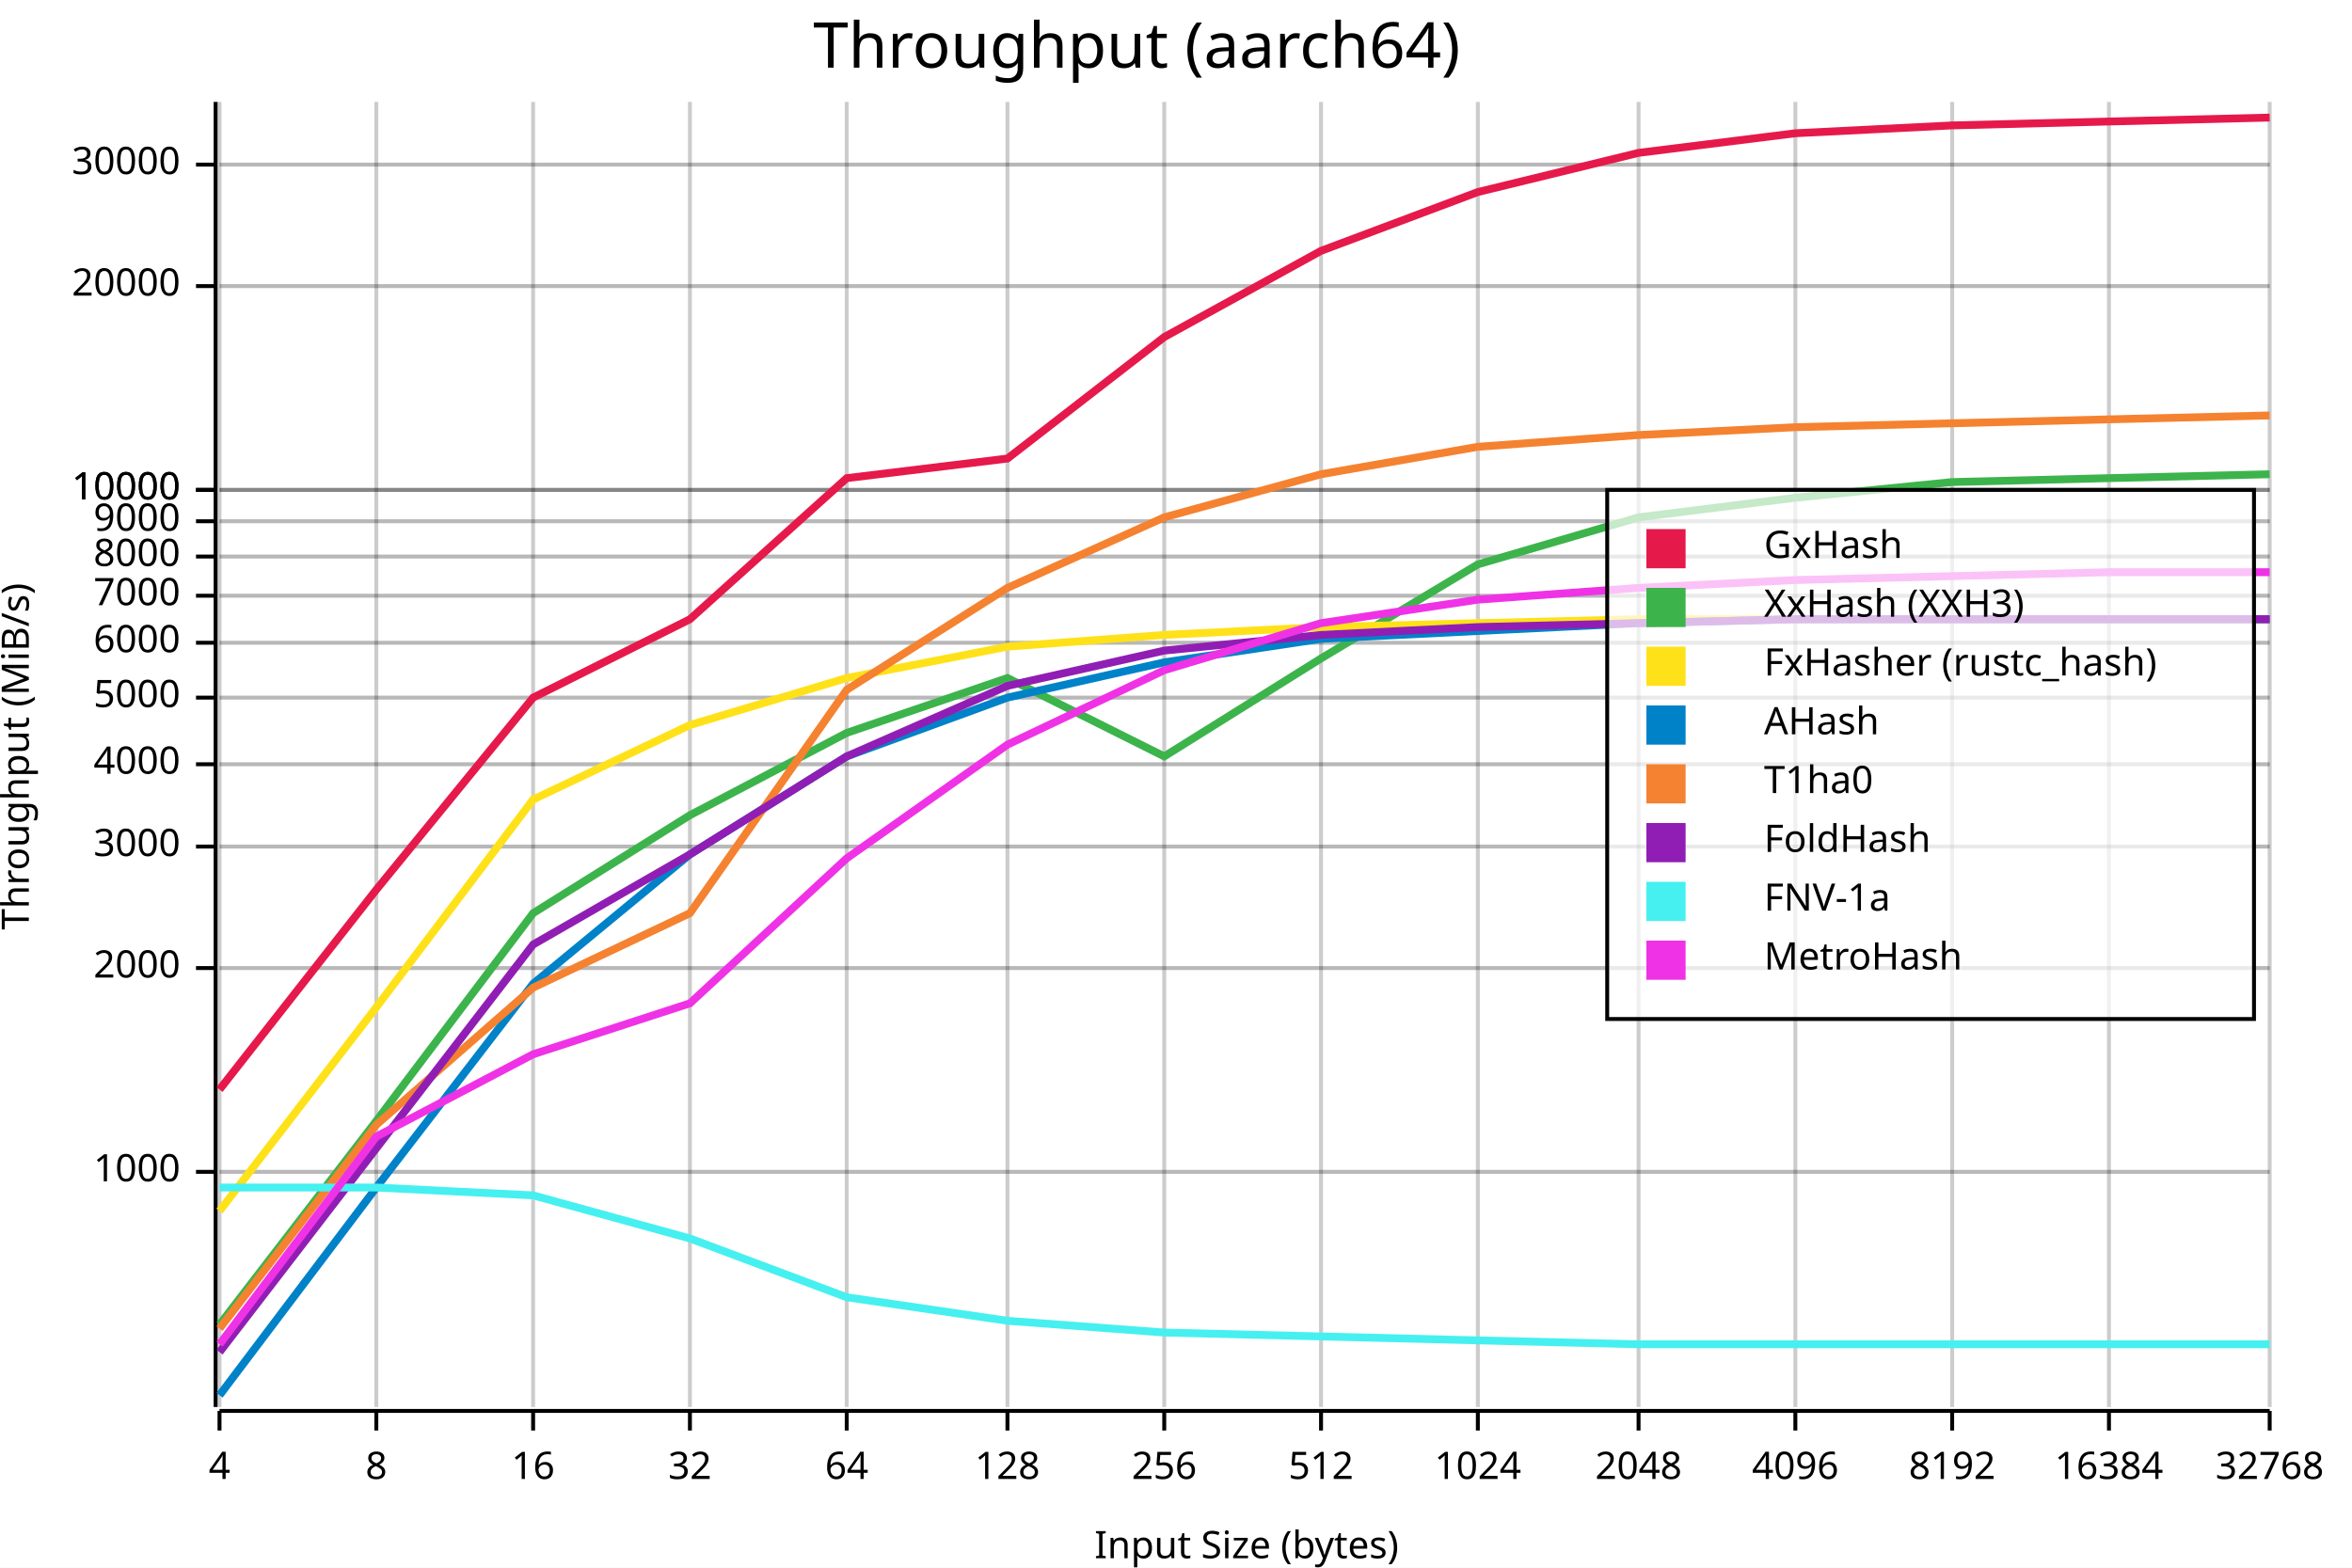
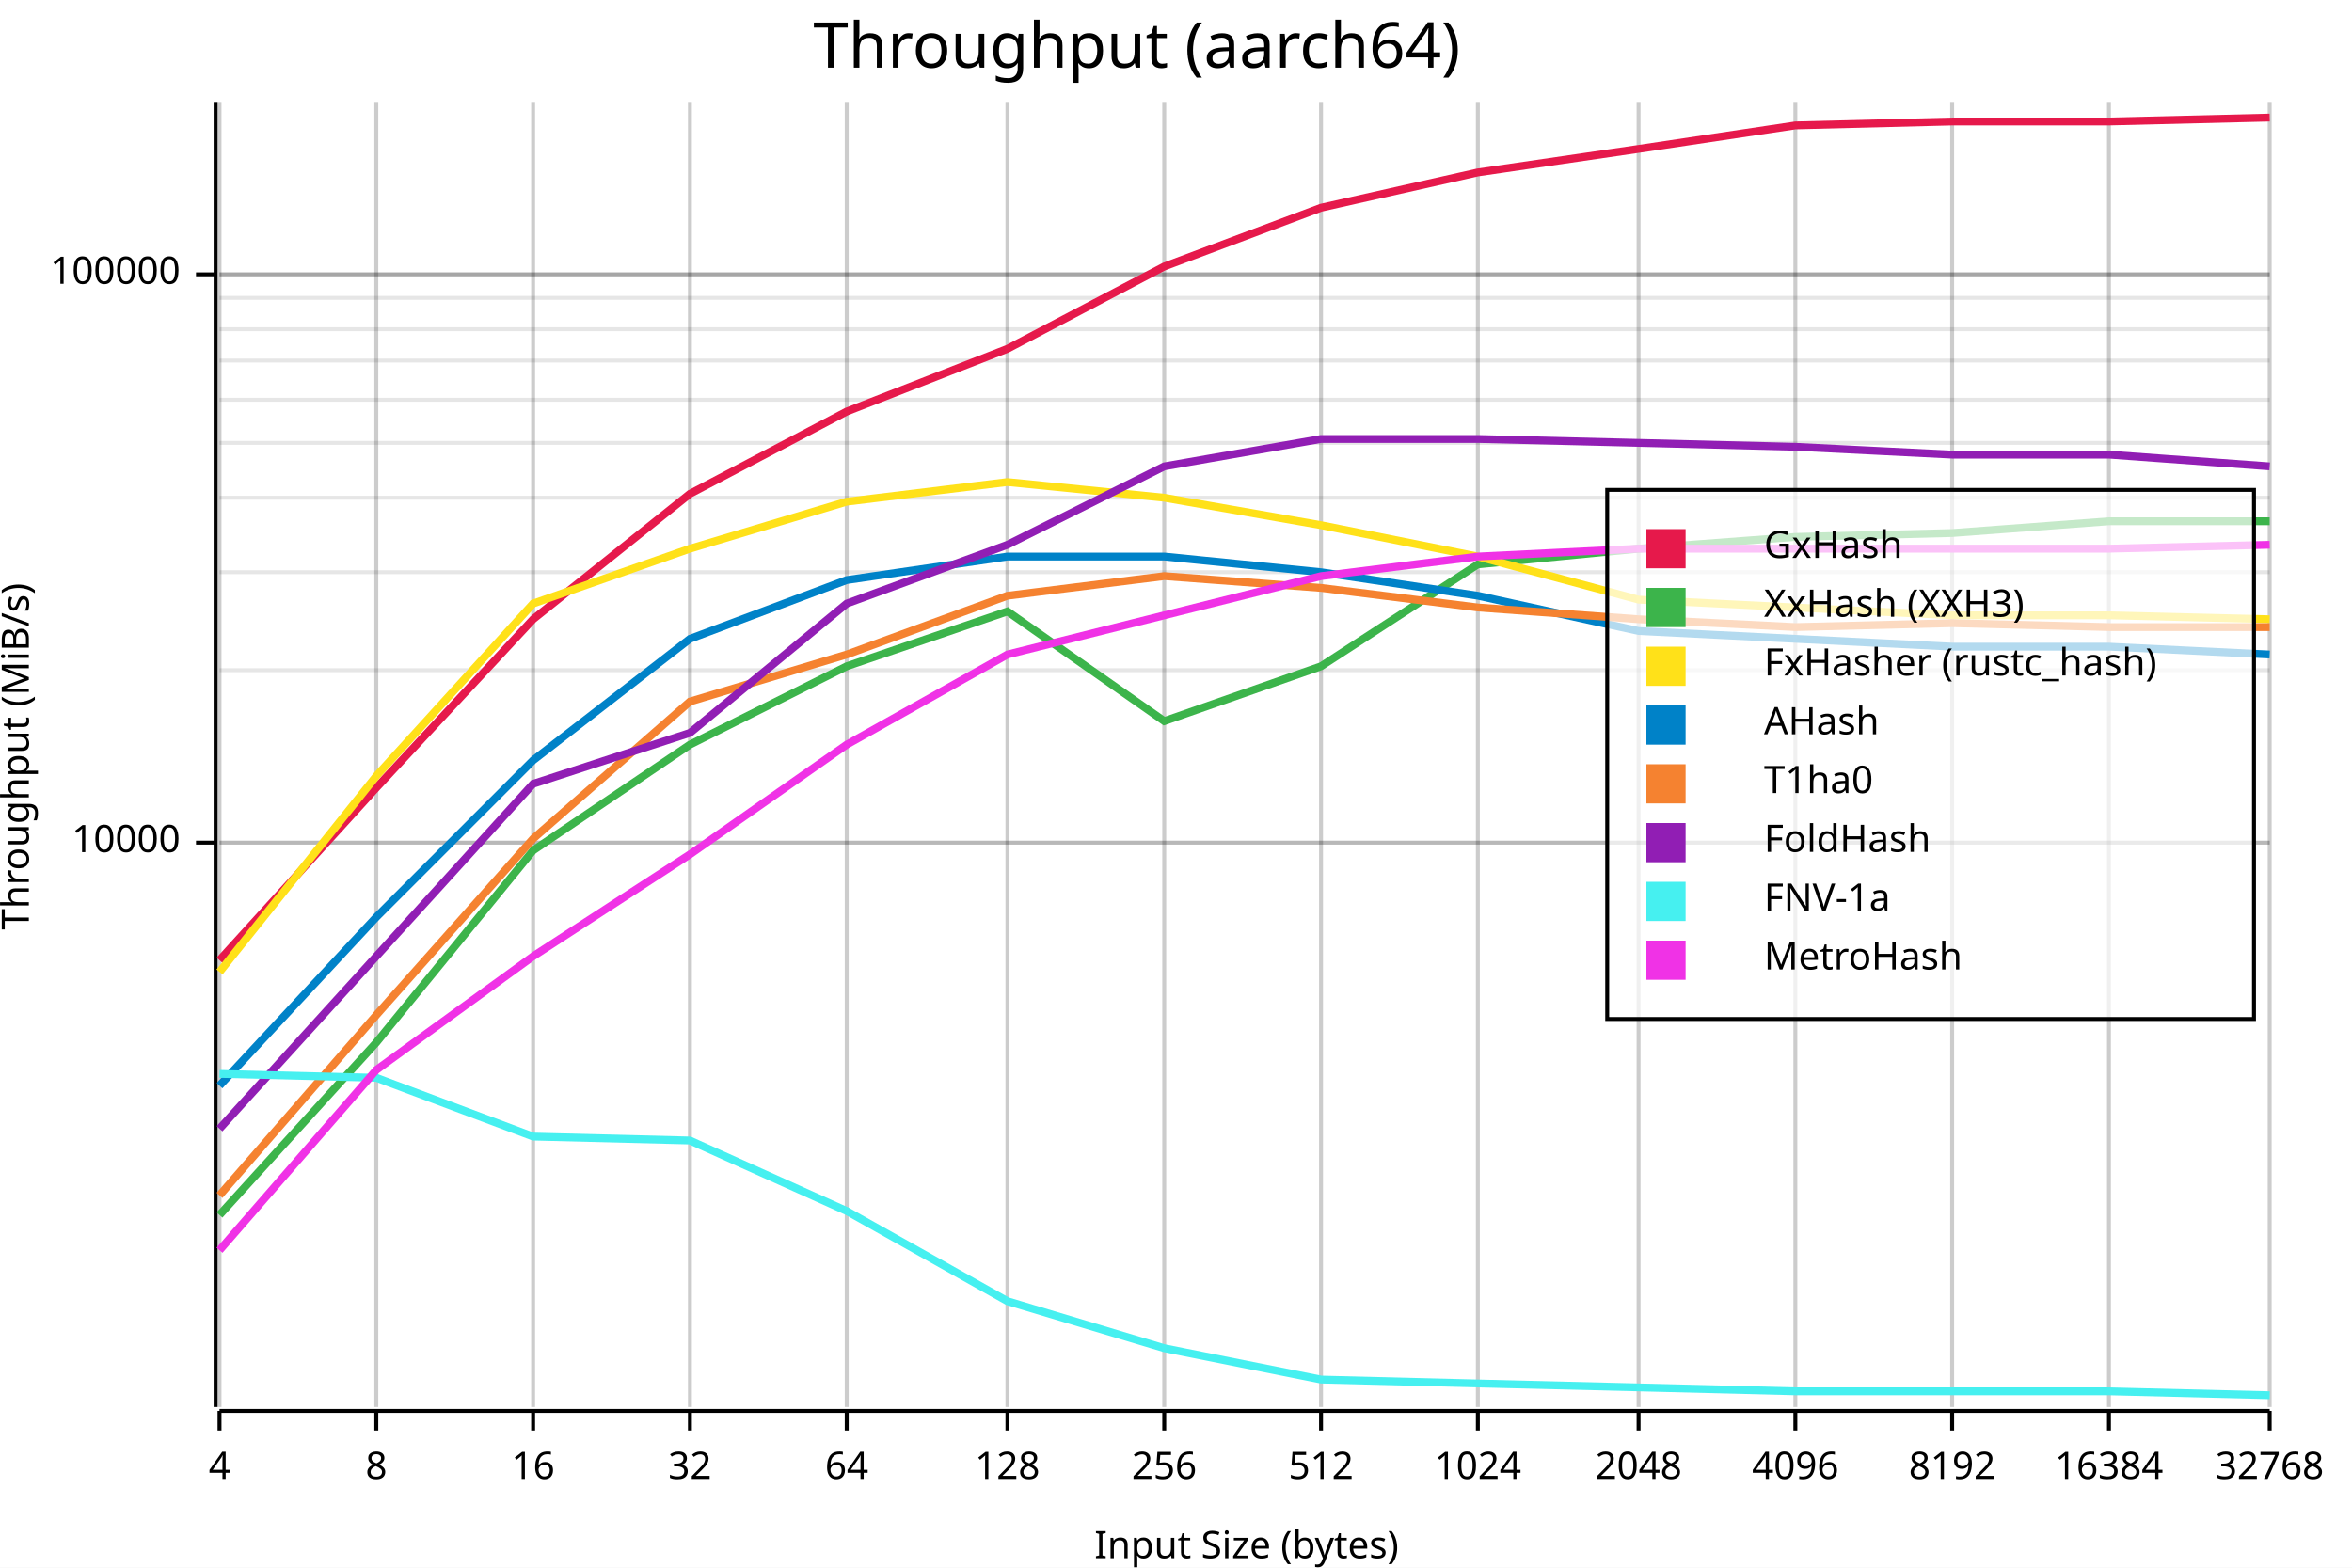
<svg xmlns="http://www.w3.org/2000/svg" width="600" height="400" viewBox="0 0 600 400">
  <rect x="0" y="0" width="600" height="400" opacity="1" fill="#FFFFFF" stroke="none" />
  <text x="290" y="5" dy="0.76em" text-anchor="middle" font-family="sans-serif" font-size="16.129" opacity="1" fill="#000000">
Throughput (aarch64)
</text>
-   <line opacity="0.1" stroke="#000000" stroke-width="1" x1="56" y1="299" x2="579" y2="299" />
-   <line opacity="0.1" stroke="#000000" stroke-width="1" x1="56" y1="247" x2="579" y2="247" />
-   <line opacity="0.1" stroke="#000000" stroke-width="1" x1="56" y1="216" x2="579" y2="216" />
-   <line opacity="0.1" stroke="#000000" stroke-width="1" x1="56" y1="195" x2="579" y2="195" />
-   <line opacity="0.1" stroke="#000000" stroke-width="1" x1="56" y1="178" x2="579" y2="178" />
-   <line opacity="0.1" stroke="#000000" stroke-width="1" x1="56" y1="164" x2="579" y2="164" />
-   <line opacity="0.1" stroke="#000000" stroke-width="1" x1="56" y1="152" x2="579" y2="152" />
-   <line opacity="0.1" stroke="#000000" stroke-width="1" x1="56" y1="142" x2="579" y2="142" />
-   <line opacity="0.1" stroke="#000000" stroke-width="1" x1="56" y1="133" x2="579" y2="133" />
-   <line opacity="0.1" stroke="#000000" stroke-width="1" x1="56" y1="125" x2="579" y2="125" />
-   <line opacity="0.1" stroke="#000000" stroke-width="1" x1="56" y1="125" x2="579" y2="125" />
-   <line opacity="0.1" stroke="#000000" stroke-width="1" x1="56" y1="73" x2="579" y2="73" />
-   <line opacity="0.1" stroke="#000000" stroke-width="1" x1="56" y1="42" x2="579" y2="42" />
+   <line opacity="0.1" stroke="#000000" stroke-width="1" x1="56" y1="215" x2="579" y2="215" />
+   <line opacity="0.1" stroke="#000000" stroke-width="1" x1="56" y1="171" x2="579" y2="171" />
+   <line opacity="0.1" stroke="#000000" stroke-width="1" x1="56" y1="146" x2="579" y2="146" />
+   <line opacity="0.1" stroke="#000000" stroke-width="1" x1="56" y1="127" x2="579" y2="127" />
+   <line opacity="0.1" stroke="#000000" stroke-width="1" x1="56" y1="113" x2="579" y2="113" />
+   <line opacity="0.1" stroke="#000000" stroke-width="1" x1="56" y1="102" x2="579" y2="102" />
+   <line opacity="0.1" stroke="#000000" stroke-width="1" x1="56" y1="92" x2="579" y2="92" />
+   <line opacity="0.1" stroke="#000000" stroke-width="1" x1="56" y1="84" x2="579" y2="84" />
+   <line opacity="0.1" stroke="#000000" stroke-width="1" x1="56" y1="76" x2="579" y2="76" />
+   <line opacity="0.1" stroke="#000000" stroke-width="1" x1="56" y1="70" x2="579" y2="70" />
+   <line opacity="0.1" stroke="#000000" stroke-width="1" x1="56" y1="70" x2="579" y2="70" />
  <text x="0" y="193" dy="0.76em" text-anchor="middle" font-family="sans-serif" font-size="9.677" opacity="1" fill="#000000" transform="rotate(270, 0, 193)">
Throughput (MiB/s)
</text>
  <text x="318" y="400" dy="-0.5ex" text-anchor="middle" font-family="sans-serif" font-size="9.677" opacity="1" fill="#000000">
Input Size (bytes)
</text>
  <line opacity="0.2" stroke="#000000" stroke-width="1" x1="56" y1="359" x2="56" y2="26" />
  <line opacity="0.2" stroke="#000000" stroke-width="1" x1="96" y1="359" x2="96" y2="26" />
  <line opacity="0.2" stroke="#000000" stroke-width="1" x1="136" y1="359" x2="136" y2="26" />
  <line opacity="0.2" stroke="#000000" stroke-width="1" x1="176" y1="359" x2="176" y2="26" />
  <line opacity="0.2" stroke="#000000" stroke-width="1" x1="216" y1="359" x2="216" y2="26" />
  <line opacity="0.2" stroke="#000000" stroke-width="1" x1="257" y1="359" x2="257" y2="26" />
  <line opacity="0.2" stroke="#000000" stroke-width="1" x1="297" y1="359" x2="297" y2="26" />
  <line opacity="0.2" stroke="#000000" stroke-width="1" x1="337" y1="359" x2="337" y2="26" />
  <line opacity="0.2" stroke="#000000" stroke-width="1" x1="377" y1="359" x2="377" y2="26" />
  <line opacity="0.2" stroke="#000000" stroke-width="1" x1="418" y1="359" x2="418" y2="26" />
  <line opacity="0.2" stroke="#000000" stroke-width="1" x1="458" y1="359" x2="458" y2="26" />
  <line opacity="0.2" stroke="#000000" stroke-width="1" x1="498" y1="359" x2="498" y2="26" />
  <line opacity="0.2" stroke="#000000" stroke-width="1" x1="538" y1="359" x2="538" y2="26" />
  <line opacity="0.2" stroke="#000000" stroke-width="1" x1="579" y1="359" x2="579" y2="26" />
-   <line opacity="0.2" stroke="#000000" stroke-width="1" x1="56" y1="299" x2="579" y2="299" />
-   <line opacity="0.2" stroke="#000000" stroke-width="1" x1="56" y1="247" x2="579" y2="247" />
-   <line opacity="0.2" stroke="#000000" stroke-width="1" x1="56" y1="216" x2="579" y2="216" />
-   <line opacity="0.2" stroke="#000000" stroke-width="1" x1="56" y1="195" x2="579" y2="195" />
-   <line opacity="0.2" stroke="#000000" stroke-width="1" x1="56" y1="178" x2="579" y2="178" />
-   <line opacity="0.2" stroke="#000000" stroke-width="1" x1="56" y1="164" x2="579" y2="164" />
-   <line opacity="0.2" stroke="#000000" stroke-width="1" x1="56" y1="152" x2="579" y2="152" />
-   <line opacity="0.2" stroke="#000000" stroke-width="1" x1="56" y1="142" x2="579" y2="142" />
-   <line opacity="0.2" stroke="#000000" stroke-width="1" x1="56" y1="133" x2="579" y2="133" />
-   <line opacity="0.2" stroke="#000000" stroke-width="1" x1="56" y1="125" x2="579" y2="125" />
-   <line opacity="0.2" stroke="#000000" stroke-width="1" x1="56" y1="125" x2="579" y2="125" />
-   <line opacity="0.2" stroke="#000000" stroke-width="1" x1="56" y1="73" x2="579" y2="73" />
-   <line opacity="0.2" stroke="#000000" stroke-width="1" x1="56" y1="42" x2="579" y2="42" />
+   <line opacity="0.2" stroke="#000000" stroke-width="1" x1="56" y1="215" x2="579" y2="215" />
+   <line opacity="0.2" stroke="#000000" stroke-width="1" x1="56" y1="70" x2="579" y2="70" />
  <polyline fill="none" opacity="1" stroke="#000000" stroke-width="1" points="55,26 55,359 " />
-   <text x="46" y="299" dy="0.5ex" text-anchor="end" font-family="sans-serif" font-size="9.677" opacity="1" fill="#000000">
- 1000
- </text>
-   <polyline fill="none" opacity="1" stroke="#000000" stroke-width="1" points="50,299 55,299 " />
-   <text x="46" y="247" dy="0.5ex" text-anchor="end" font-family="sans-serif" font-size="9.677" opacity="1" fill="#000000">
- 2000
- </text>
-   <polyline fill="none" opacity="1" stroke="#000000" stroke-width="1" points="50,247 55,247 " />
-   <text x="46" y="216" dy="0.5ex" text-anchor="end" font-family="sans-serif" font-size="9.677" opacity="1" fill="#000000">
- 3000
- </text>
-   <polyline fill="none" opacity="1" stroke="#000000" stroke-width="1" points="50,216 55,216 " />
-   <text x="46" y="195" dy="0.5ex" text-anchor="end" font-family="sans-serif" font-size="9.677" opacity="1" fill="#000000">
- 4000
- </text>
-   <polyline fill="none" opacity="1" stroke="#000000" stroke-width="1" points="50,195 55,195 " />
-   <text x="46" y="178" dy="0.5ex" text-anchor="end" font-family="sans-serif" font-size="9.677" opacity="1" fill="#000000">
- 5000
- </text>
-   <polyline fill="none" opacity="1" stroke="#000000" stroke-width="1" points="50,178 55,178 " />
-   <text x="46" y="164" dy="0.5ex" text-anchor="end" font-family="sans-serif" font-size="9.677" opacity="1" fill="#000000">
- 6000
- </text>
-   <polyline fill="none" opacity="1" stroke="#000000" stroke-width="1" points="50,164 55,164 " />
-   <text x="46" y="152" dy="0.5ex" text-anchor="end" font-family="sans-serif" font-size="9.677" opacity="1" fill="#000000">
- 7000
- </text>
-   <polyline fill="none" opacity="1" stroke="#000000" stroke-width="1" points="50,152 55,152 " />
-   <text x="46" y="142" dy="0.5ex" text-anchor="end" font-family="sans-serif" font-size="9.677" opacity="1" fill="#000000">
- 8000
- </text>
-   <polyline fill="none" opacity="1" stroke="#000000" stroke-width="1" points="50,142 55,142 " />
-   <text x="46" y="133" dy="0.5ex" text-anchor="end" font-family="sans-serif" font-size="9.677" opacity="1" fill="#000000">
- 9000
- </text>
-   <polyline fill="none" opacity="1" stroke="#000000" stroke-width="1" points="50,133 55,133 " />
-   <text x="46" y="125" dy="0.5ex" text-anchor="end" font-family="sans-serif" font-size="9.677" opacity="1" fill="#000000">
+   <text x="46" y="215" dy="0.5ex" text-anchor="end" font-family="sans-serif" font-size="9.677" opacity="1" fill="#000000">
10000
</text>
-   <polyline fill="none" opacity="1" stroke="#000000" stroke-width="1" points="50,125 55,125 " />
-   <text x="46" y="125" dy="0.5ex" text-anchor="end" font-family="sans-serif" font-size="9.677" opacity="1" fill="#000000">
- 10000
+   <polyline fill="none" opacity="1" stroke="#000000" stroke-width="1" points="50,215 55,215 " />
+   <text x="46" y="70" dy="0.5ex" text-anchor="end" font-family="sans-serif" font-size="9.677" opacity="1" fill="#000000">
+ 100000
</text>
-   <polyline fill="none" opacity="1" stroke="#000000" stroke-width="1" points="50,125 55,125 " />
-   <text x="46" y="73" dy="0.5ex" text-anchor="end" font-family="sans-serif" font-size="9.677" opacity="1" fill="#000000">
- 20000
- </text>
-   <polyline fill="none" opacity="1" stroke="#000000" stroke-width="1" points="50,73 55,73 " />
-   <text x="46" y="42" dy="0.5ex" text-anchor="end" font-family="sans-serif" font-size="9.677" opacity="1" fill="#000000">
- 30000
- </text>
-   <polyline fill="none" opacity="1" stroke="#000000" stroke-width="1" points="50,42 55,42 " />
+   <polyline fill="none" opacity="1" stroke="#000000" stroke-width="1" points="50,70 55,70 " />
  <polyline fill="none" opacity="1" stroke="#000000" stroke-width="1" points="56,360 579,360 " />
  <text x="56" y="370" dy="0.76em" text-anchor="middle" font-family="sans-serif" font-size="9.677" opacity="1" fill="#000000">
4
</text>
  <polyline fill="none" opacity="1" stroke="#000000" stroke-width="1" points="56,360 56,365 " />
  <text x="96" y="370" dy="0.76em" text-anchor="middle" font-family="sans-serif" font-size="9.677" opacity="1" fill="#000000">
8
</text>
  <polyline fill="none" opacity="1" stroke="#000000" stroke-width="1" points="96,360 96,365 " />
  <text x="136" y="370" dy="0.76em" text-anchor="middle" font-family="sans-serif" font-size="9.677" opacity="1" fill="#000000">
16
</text>
  <polyline fill="none" opacity="1" stroke="#000000" stroke-width="1" points="136,360 136,365 " />
  <text x="176" y="370" dy="0.76em" text-anchor="middle" font-family="sans-serif" font-size="9.677" opacity="1" fill="#000000">
32
</text>
  <polyline fill="none" opacity="1" stroke="#000000" stroke-width="1" points="176,360 176,365 " />
  <text x="216" y="370" dy="0.76em" text-anchor="middle" font-family="sans-serif" font-size="9.677" opacity="1" fill="#000000">
64
</text>
  <polyline fill="none" opacity="1" stroke="#000000" stroke-width="1" points="216,360 216,365 " />
  <text x="257" y="370" dy="0.76em" text-anchor="middle" font-family="sans-serif" font-size="9.677" opacity="1" fill="#000000">
128
</text>
  <polyline fill="none" opacity="1" stroke="#000000" stroke-width="1" points="257,360 257,365 " />
  <text x="297" y="370" dy="0.76em" text-anchor="middle" font-family="sans-serif" font-size="9.677" opacity="1" fill="#000000">
256
</text>
  <polyline fill="none" opacity="1" stroke="#000000" stroke-width="1" points="297,360 297,365 " />
  <text x="337" y="370" dy="0.76em" text-anchor="middle" font-family="sans-serif" font-size="9.677" opacity="1" fill="#000000">
512
</text>
  <polyline fill="none" opacity="1" stroke="#000000" stroke-width="1" points="337,360 337,365 " />
  <text x="377" y="370" dy="0.76em" text-anchor="middle" font-family="sans-serif" font-size="9.677" opacity="1" fill="#000000">
1024
</text>
  <polyline fill="none" opacity="1" stroke="#000000" stroke-width="1" points="377,360 377,365 " />
  <text x="418" y="370" dy="0.76em" text-anchor="middle" font-family="sans-serif" font-size="9.677" opacity="1" fill="#000000">
2048
</text>
  <polyline fill="none" opacity="1" stroke="#000000" stroke-width="1" points="418,360 418,365 " />
  <text x="458" y="370" dy="0.76em" text-anchor="middle" font-family="sans-serif" font-size="9.677" opacity="1" fill="#000000">
4096
</text>
  <polyline fill="none" opacity="1" stroke="#000000" stroke-width="1" points="458,360 458,365 " />
  <text x="498" y="370" dy="0.76em" text-anchor="middle" font-family="sans-serif" font-size="9.677" opacity="1" fill="#000000">
8192
</text>
  <polyline fill="none" opacity="1" stroke="#000000" stroke-width="1" points="498,360 498,365 " />
  <text x="538" y="370" dy="0.76em" text-anchor="middle" font-family="sans-serif" font-size="9.677" opacity="1" fill="#000000">
16384
</text>
  <polyline fill="none" opacity="1" stroke="#000000" stroke-width="1" points="538,360 538,365 " />
  <text x="579" y="370" dy="0.76em" text-anchor="middle" font-family="sans-serif" font-size="9.677" opacity="1" fill="#000000">
32768
</text>
  <polyline fill="none" opacity="1" stroke="#000000" stroke-width="1" points="579,360 579,365 " />
-   <polyline fill="none" opacity="1" stroke="#E6194B" stroke-width="2" points="56,278 96,227 136,178 176,158 216,122 257,117 297,86 337,64 377,49 418,39 458,34 498,32 538,31 579,30 " />
-   <polyline fill="none" opacity="1" stroke="#3CB44B" stroke-width="2" points="56,338 96,286 136,233 176,208 216,187 257,173 297,193 337,168 377,144 418,132 458,127 498,123 538,122 579,121 " />
-   <polyline fill="none" opacity="1" stroke="#FFE119" stroke-width="2" points="56,309 96,257 136,204 176,185 216,173 257,165 297,162 337,160 377,159 418,158 458,158 498,158 538,158 579,158 " />
-   <polyline fill="none" opacity="1" stroke="#0082C8" stroke-width="2" points="56,356 96,303 136,251 176,218 216,193 257,178 297,169 337,163 377,161 418,159 458,158 498,158 538,158 579,158 " />
-   <polyline fill="none" opacity="1" stroke="#F58230" stroke-width="2" points="56,339 96,287 136,252 176,233 216,176 257,150 297,132 337,121 377,114 418,111 458,109 498,108 538,107 579,106 " />
-   <polyline fill="none" opacity="1" stroke="#911EB4" stroke-width="2" points="56,345 96,293 136,241 176,218 216,193 257,175 297,166 337,162 377,160 418,159 458,158 498,158 538,158 579,158 " />
-   <polyline fill="none" opacity="1" stroke="#46F0F0" stroke-width="2" points="56,303 96,303 136,305 176,316 216,331 257,337 297,340 337,341 377,342 418,343 458,343 498,343 538,343 579,343 " />
-   <polyline fill="none" opacity="1" stroke="#F032E6" stroke-width="2" points="56,343 96,290 136,269 176,256 216,219 257,190 297,171 337,159 377,153 418,150 458,148 498,147 538,146 579,146 " />
+   <polyline fill="none" opacity="1" stroke="#E6194B" stroke-width="2" points="56,245 96,201 136,158 176,126 216,105 257,89 297,68 337,53 377,44 418,38 458,32 498,31 538,31 579,30 " />
+   <polyline fill="none" opacity="1" stroke="#3CB44B" stroke-width="2" points="56,310 96,266 136,217 176,190 216,170 257,156 297,184 337,170 377,144 418,140 458,137 498,136 538,133 579,133 " />
+   <polyline fill="none" opacity="1" stroke="#FFE119" stroke-width="2" points="56,248 96,198 136,154 176,140 216,128 257,123 297,127 337,134 377,142 418,153 458,155 498,157 538,157 579,158 " />
+   <polyline fill="none" opacity="1" stroke="#0082C8" stroke-width="2" points="56,277 96,234 136,194 176,163 216,148 257,142 297,142 337,146 377,152 418,161 458,163 498,165 538,165 579,167 " />
+   <polyline fill="none" opacity="1" stroke="#F58230" stroke-width="2" points="56,305 96,259 136,214 176,179 216,167 257,152 297,147 337,150 377,155 418,158 458,160 498,159 538,160 579,160 " />
+   <polyline fill="none" opacity="1" stroke="#911EB4" stroke-width="2" points="56,288 96,244 136,200 176,187 216,154 257,139 297,119 337,112 377,112 418,113 458,114 498,116 538,116 579,119 " />
+   <polyline fill="none" opacity="1" stroke="#46F0F0" stroke-width="2" points="56,274 96,275 136,290 176,291 216,309 257,332 297,344 337,352 377,353 418,354 458,355 498,355 538,355 579,356 " />
+   <polyline fill="none" opacity="1" stroke="#F032E6" stroke-width="2" points="56,319 96,273 136,244 176,218 216,190 257,167 297,157 337,147 377,142 418,140 458,140 498,140 538,140 579,139 " />
  <rect x="410" y="125" width="165" height="135" opacity="0.7" fill="#FFFFFF" stroke="none" />
  <rect x="410" y="125" width="165" height="135" opacity="1" fill="none" stroke="#000000" />
  <text x="450" y="135" dy="0.76em" text-anchor="start" font-family="sans-serif" font-size="9.677" opacity="1" fill="#000000">
GxHash
</text>
  <text x="450" y="150" dy="0.76em" text-anchor="start" font-family="sans-serif" font-size="9.677" opacity="1" fill="#000000">
XxHash (XXH3)
</text>
  <text x="450" y="165" dy="0.76em" text-anchor="start" font-family="sans-serif" font-size="9.677" opacity="1" fill="#000000">
FxHasher (rustc_hash)
</text>
  <text x="450" y="180" dy="0.76em" text-anchor="start" font-family="sans-serif" font-size="9.677" opacity="1" fill="#000000">
AHash
</text>
  <text x="450" y="195" dy="0.76em" text-anchor="start" font-family="sans-serif" font-size="9.677" opacity="1" fill="#000000">
T1ha0
</text>
  <text x="450" y="210" dy="0.76em" text-anchor="start" font-family="sans-serif" font-size="9.677" opacity="1" fill="#000000">
FoldHash
</text>
  <text x="450" y="225" dy="0.76em" text-anchor="start" font-family="sans-serif" font-size="9.677" opacity="1" fill="#000000">
FNV-1a
</text>
  <text x="450" y="240" dy="0.76em" text-anchor="start" font-family="sans-serif" font-size="9.677" opacity="1" fill="#000000">
MetroHash
</text>
  <rect x="420" y="135" width="10" height="10" opacity="1" fill="#E6194B" stroke="none" />
  <rect x="420" y="150" width="10" height="10" opacity="1" fill="#3CB44B" stroke="none" />
  <rect x="420" y="165" width="10" height="10" opacity="1" fill="#FFE119" stroke="none" />
  <rect x="420" y="180" width="10" height="10" opacity="1" fill="#0082C8" stroke="none" />
  <rect x="420" y="195" width="10" height="10" opacity="1" fill="#F58230" stroke="none" />
  <rect x="420" y="210" width="10" height="10" opacity="1" fill="#911EB4" stroke="none" />
  <rect x="420" y="225" width="10" height="10" opacity="1" fill="#46F0F0" stroke="none" />
  <rect x="420" y="240" width="10" height="10" opacity="1" fill="#F032E6" stroke="none" />
</svg>
